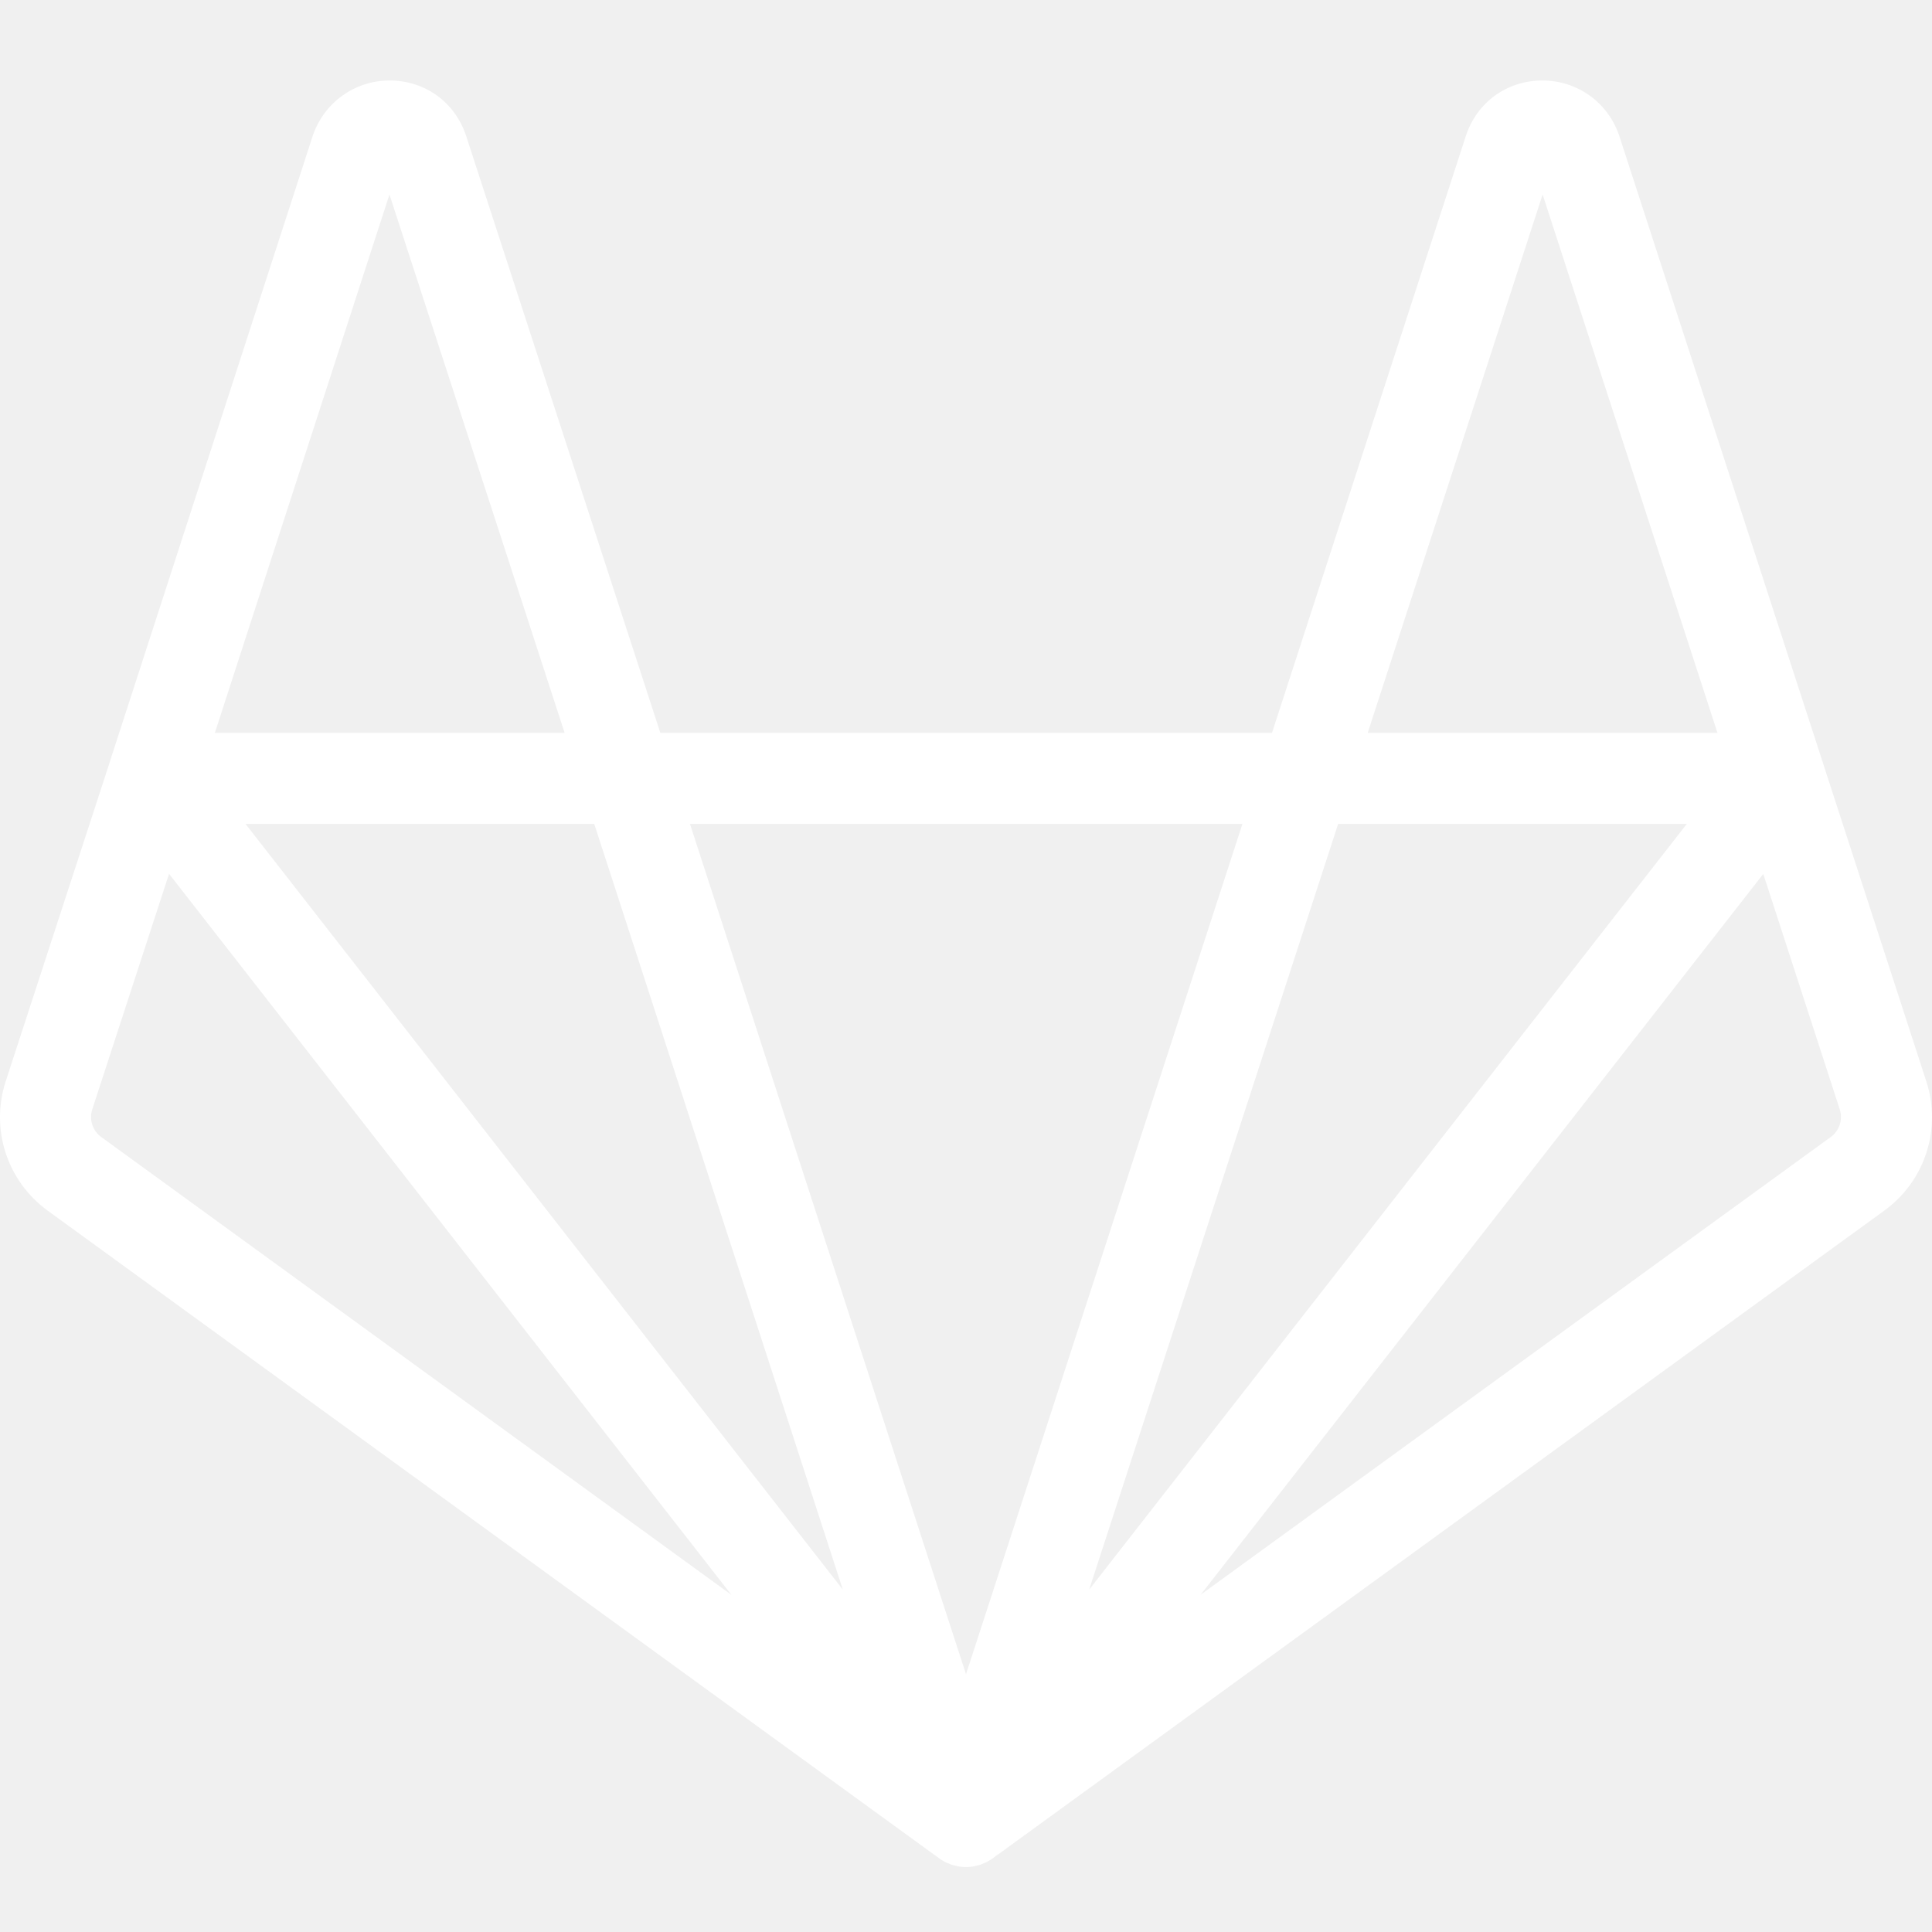
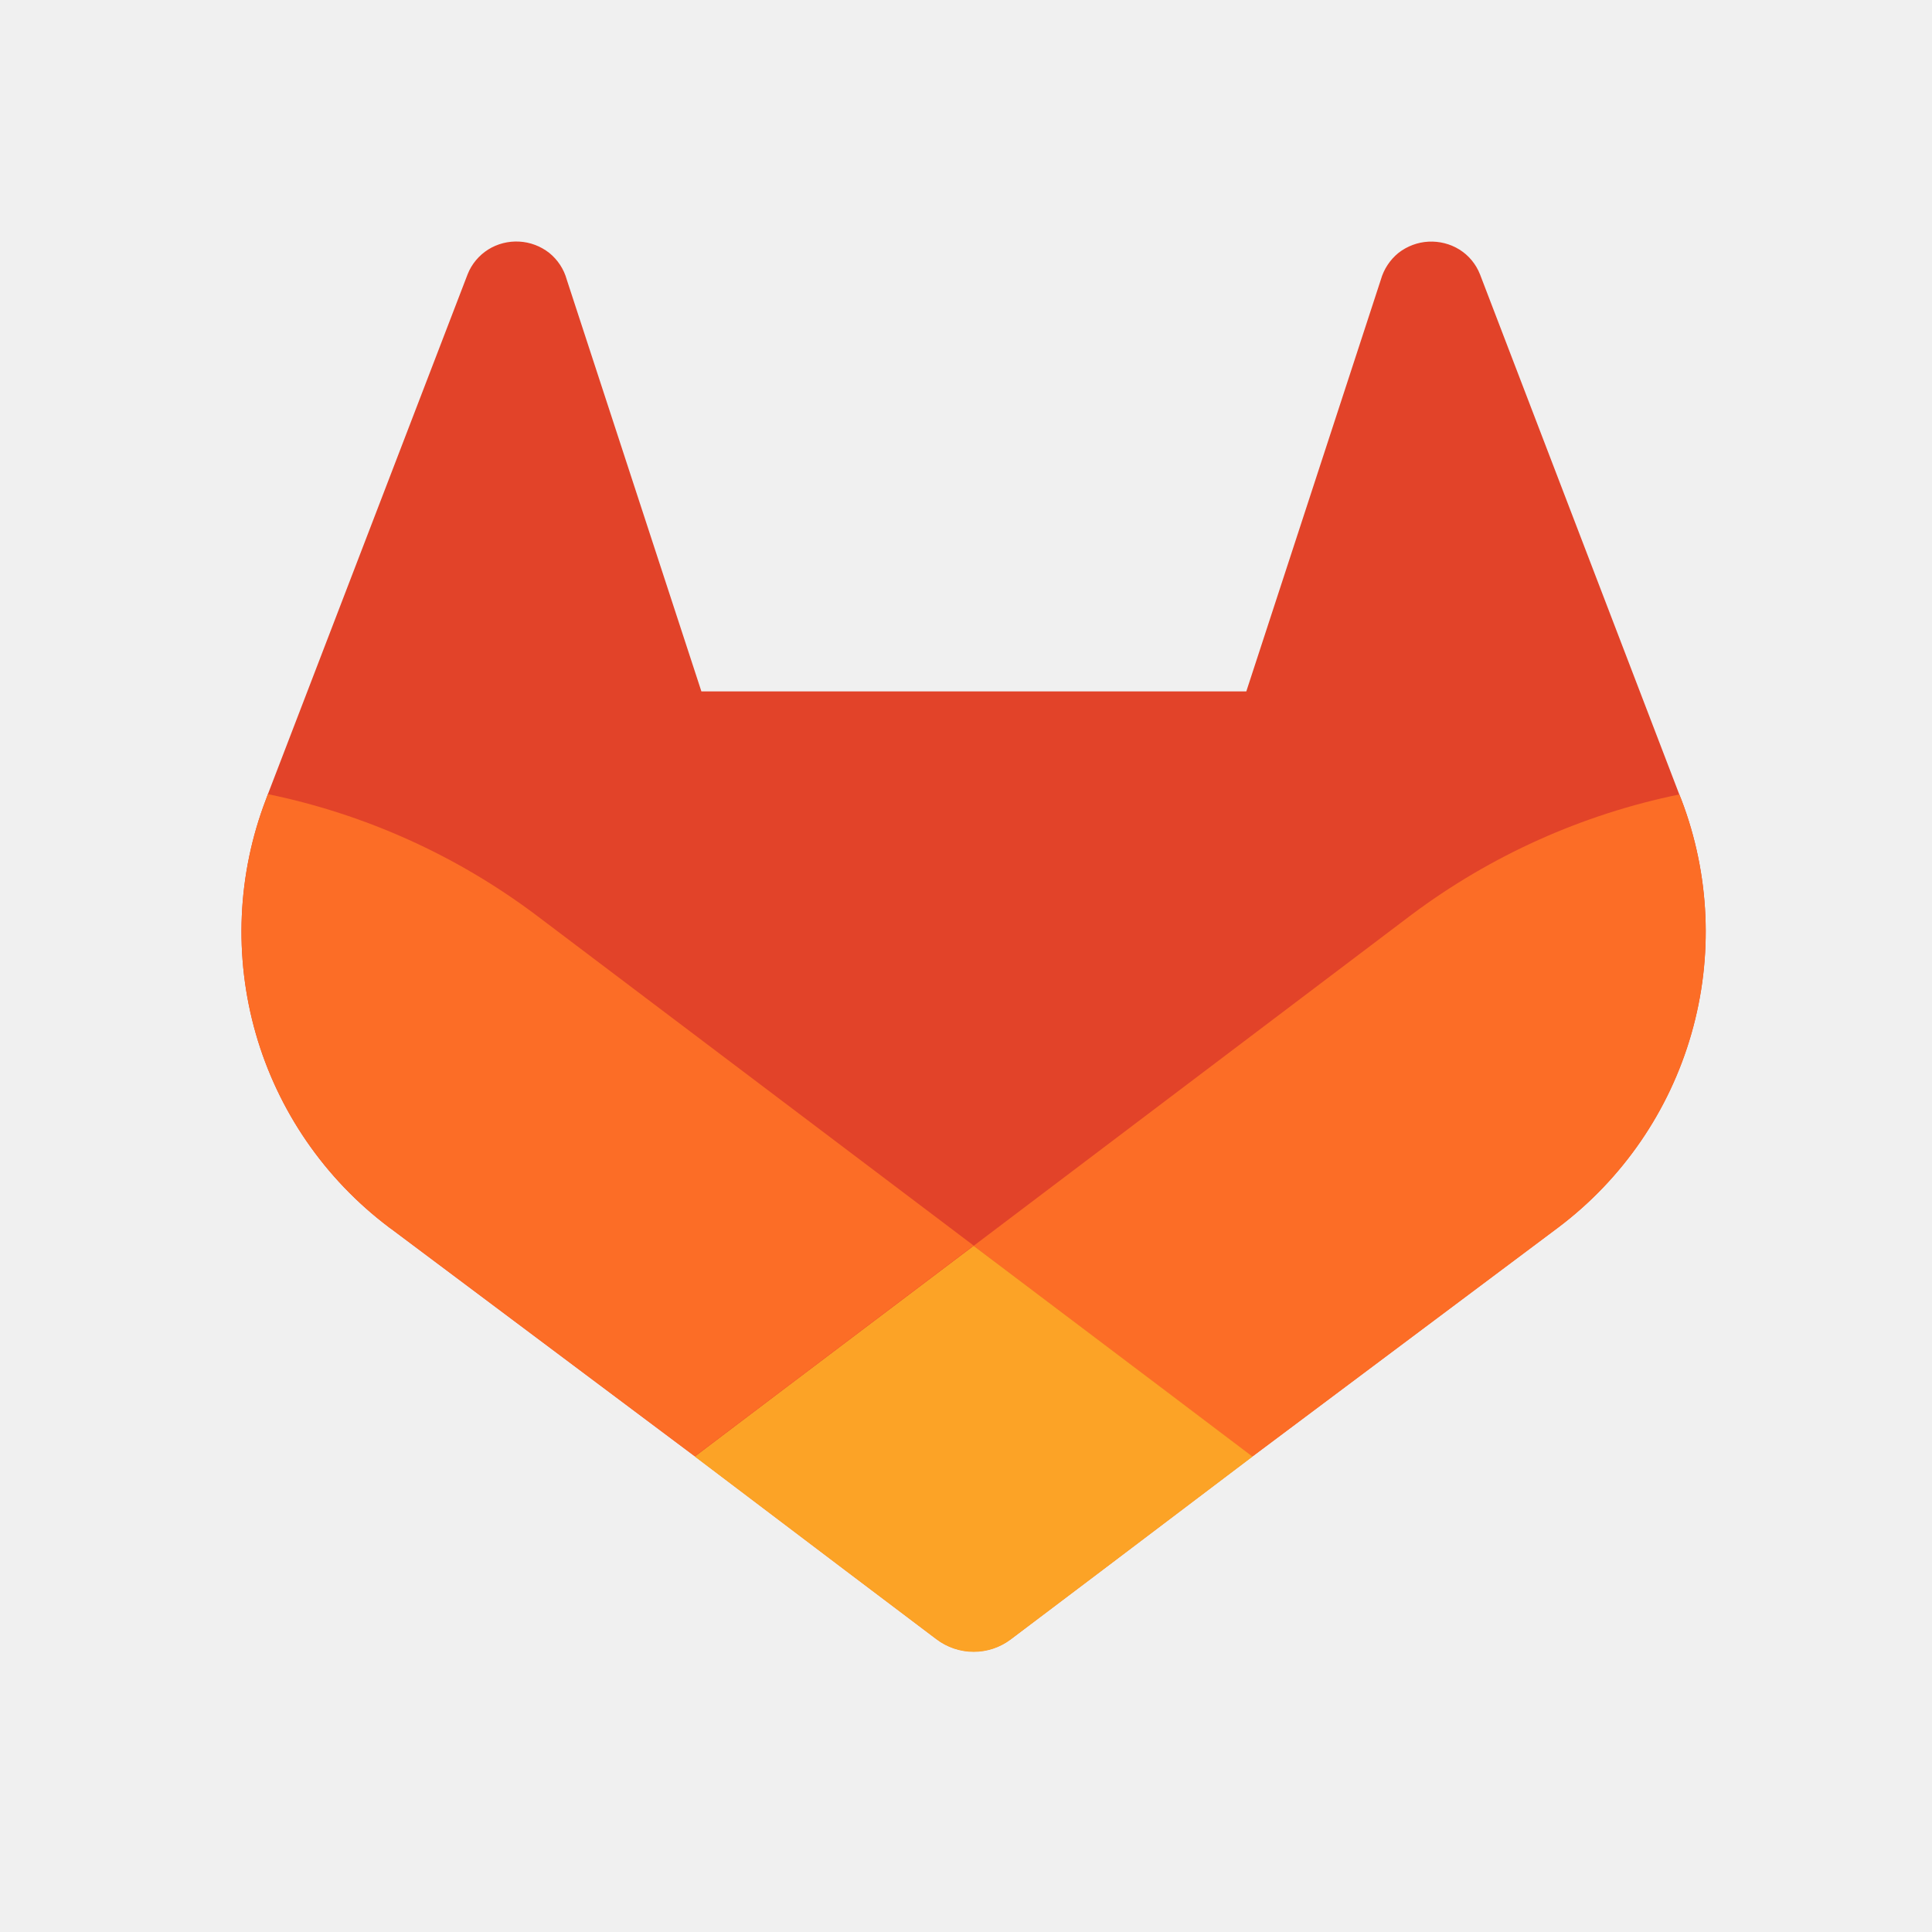
<svg xmlns="http://www.w3.org/2000/svg" width="24" height="24" viewBox="0 0 24 24" fill="none">
-   <path d="M23.929 13.432L22.651 9.496C22.652 9.498 22.652 9.499 22.652 9.501C22.652 9.499 22.651 9.497 22.651 9.495C22.651 9.495 22.651 9.495 22.651 9.495C22.651 9.495 22.651 9.495 22.651 9.495L20.114 1.684C19.975 1.273 19.593 0.997 19.155 1C18.716 1.002 18.345 1.273 18.209 1.69L15.801 9.104H8.203L5.791 1.69C5.655 1.273 5.284 1.002 4.845 1C4.843 1 4.841 1 4.839 1C4.407 1 4.024 1.274 3.884 1.69L1.354 9.494L1.354 9.495C1.354 9.495 1.354 9.495 1.354 9.495C1.353 9.497 1.353 9.499 1.352 9.501C1.353 9.499 1.353 9.497 1.354 9.496L0.071 13.432C-0.122 14.026 0.087 14.671 0.592 15.039L11.667 23.085C11.668 23.087 11.67 23.087 11.672 23.088C11.677 23.092 11.681 23.095 11.686 23.099C11.682 23.095 11.677 23.092 11.673 23.089C11.673 23.089 11.673 23.089 11.673 23.089C11.674 23.09 11.674 23.09 11.675 23.09C11.676 23.091 11.676 23.091 11.677 23.091C11.677 23.091 11.677 23.092 11.677 23.092C11.694 23.104 11.712 23.114 11.731 23.125C11.733 23.126 11.736 23.128 11.738 23.129C11.738 23.129 11.738 23.129 11.738 23.129C11.74 23.13 11.741 23.131 11.743 23.132C11.744 23.132 11.745 23.133 11.746 23.133C11.747 23.134 11.748 23.134 11.749 23.134C11.751 23.135 11.753 23.136 11.755 23.137C11.765 23.142 11.775 23.145 11.785 23.149C11.794 23.153 11.803 23.157 11.813 23.161C11.813 23.161 11.813 23.161 11.814 23.161C11.816 23.162 11.817 23.163 11.819 23.163C11.82 23.164 11.822 23.165 11.824 23.165C11.825 23.166 11.826 23.166 11.827 23.166C11.829 23.167 11.832 23.167 11.834 23.168C11.835 23.168 11.836 23.168 11.837 23.169C11.851 23.172 11.864 23.175 11.878 23.178C11.884 23.18 11.889 23.181 11.894 23.182C11.895 23.183 11.896 23.183 11.897 23.183C11.898 23.183 11.9 23.184 11.902 23.184C11.905 23.185 11.908 23.186 11.911 23.186C11.913 23.186 11.915 23.186 11.918 23.187C11.918 23.187 11.918 23.187 11.919 23.187C11.919 23.187 11.919 23.187 11.919 23.187C11.945 23.191 11.972 23.193 11.999 23.193C11.999 23.193 11.999 23.193 11.999 23.193C11.999 23.193 11.999 23.193 11.999 23.193H11.999C11.999 23.193 12 23.193 12 23.193C12.027 23.193 12.053 23.191 12.079 23.187C12.079 23.187 12.08 23.187 12.08 23.187C12.08 23.187 12.081 23.187 12.081 23.187C12.083 23.186 12.086 23.186 12.088 23.186C12.091 23.186 12.094 23.185 12.097 23.184C12.099 23.184 12.1 23.183 12.102 23.183C12.103 23.183 12.104 23.183 12.104 23.182C12.11 23.181 12.115 23.18 12.121 23.178C12.134 23.175 12.148 23.172 12.161 23.169C12.162 23.168 12.163 23.168 12.164 23.168C12.166 23.167 12.169 23.167 12.172 23.166C12.172 23.166 12.173 23.166 12.174 23.166C12.176 23.165 12.178 23.164 12.18 23.163C12.182 23.163 12.183 23.162 12.185 23.161C12.185 23.161 12.185 23.161 12.186 23.161C12.196 23.157 12.205 23.153 12.215 23.149C12.224 23.145 12.234 23.141 12.243 23.137C12.245 23.136 12.247 23.135 12.249 23.134C12.25 23.134 12.251 23.134 12.252 23.133C12.253 23.133 12.255 23.132 12.256 23.132C12.257 23.131 12.259 23.13 12.26 23.129C12.26 23.129 12.261 23.129 12.261 23.129C12.263 23.128 12.265 23.126 12.268 23.124C12.286 23.114 12.304 23.104 12.321 23.092C12.322 23.091 12.324 23.09 12.325 23.089C12.326 23.089 12.326 23.089 12.326 23.088C12.328 23.087 12.33 23.087 12.332 23.085L23.408 15.038C23.913 14.671 24.122 14.026 23.929 13.432ZM19.163 2.416L21.335 9.104H16.99L19.163 2.416ZM20.954 10.235L20.068 11.37L13.53 19.747L16.623 10.235H20.954ZM11.461 22.803C11.462 22.804 11.463 22.806 11.464 22.808C11.463 22.806 11.462 22.804 11.461 22.803ZM10.47 19.747L3.05 10.235H7.382L10.47 19.747ZM4.838 2.416L7.014 9.104H2.669L4.838 2.416ZM1.257 14.124C1.15 14.046 1.105 13.908 1.146 13.781L2.1 10.855L9.086 19.812L1.257 14.124ZM11.647 23.07C11.645 23.069 11.643 23.067 11.641 23.065C11.64 23.064 11.64 23.064 11.64 23.064C11.635 23.06 11.631 23.056 11.627 23.053C11.619 23.046 11.611 23.039 11.604 23.031C11.604 23.032 11.605 23.032 11.605 23.033C11.606 23.034 11.607 23.034 11.608 23.035C11.624 23.05 11.641 23.065 11.659 23.078C11.659 23.079 11.66 23.079 11.66 23.079C11.661 23.08 11.661 23.08 11.662 23.081C11.657 23.078 11.652 23.074 11.647 23.07ZM12 20.798L10.182 15.2L8.571 10.235H15.434L12 20.798ZM12.372 23.053C12.367 23.056 12.363 23.06 12.359 23.064C12.358 23.064 12.358 23.065 12.357 23.065C12.355 23.067 12.353 23.069 12.351 23.07C12.346 23.074 12.341 23.078 12.336 23.081C12.337 23.081 12.338 23.08 12.339 23.079C12.339 23.079 12.339 23.079 12.339 23.079C12.357 23.065 12.374 23.051 12.39 23.035C12.391 23.035 12.392 23.034 12.392 23.034C12.393 23.033 12.394 23.032 12.395 23.032C12.387 23.039 12.379 23.046 12.372 23.053ZM22.743 14.124L14.915 19.81L21.904 10.856L22.854 13.781C22.895 13.908 22.85 14.046 22.743 14.124Z" fill="white" />
+   <path d="M20.887 9.934L20.861 9.869L18.385 3.408C18.335 3.281 18.246 3.173 18.131 3.101C18.015 3.029 17.881 2.995 17.745 3.002C17.61 3.009 17.48 3.058 17.373 3.141C17.267 3.227 17.19 3.344 17.153 3.475L15.482 8.589H8.713L7.041 3.475C7.005 3.343 6.928 3.226 6.821 3.14C6.714 3.057 6.584 3.008 6.449 3.001C6.313 2.994 6.179 3.028 6.064 3.1C5.949 3.173 5.859 3.28 5.809 3.407L3.328 9.865L3.304 9.93C2.947 10.861 2.903 11.883 3.178 12.842C3.453 13.8 4.033 14.643 4.829 15.243L4.837 15.25L4.86 15.266L8.631 18.09L10.497 19.503L11.633 20.361C11.766 20.462 11.929 20.516 12.096 20.516C12.263 20.516 12.425 20.462 12.558 20.361L13.694 19.503L15.56 18.09L19.354 15.249L19.364 15.242C20.158 14.641 20.736 13.799 21.01 12.842C21.285 11.885 21.242 10.864 20.887 9.934Z" fill="#E24329" />
+   <path d="M20.887 9.934L20.861 9.869C19.655 10.116 18.518 10.627 17.532 11.365L12.095 15.476C13.946 16.877 15.558 18.094 15.558 18.094L19.352 15.253L19.362 15.245C20.157 14.645 20.736 13.802 21.011 12.844C21.286 11.886 21.242 10.865 20.887 9.934Z" fill="#FC6D26" />
+   <path d="M8.631 18.094L10.497 19.506L11.633 20.364C11.766 20.465 11.929 20.52 12.096 20.52C12.263 20.52 12.425 20.465 12.558 20.364L13.694 19.506L15.56 18.094C15.56 18.094 13.946 16.873 12.095 15.476C10.243 16.873 8.631 18.094 8.631 18.094Z" fill="#FCA326" />
+   <path d="M6.656 11.365C5.671 10.626 4.535 10.114 3.328 9.865L3.304 9.93C2.947 10.861 2.903 11.883 3.178 12.842C3.453 13.8 4.033 14.643 4.829 15.244L4.837 15.25L4.86 15.266L8.631 18.091C8.631 18.091 10.241 16.873 12.095 15.473L6.656 11.365Z" fill="#FC6D26" />
</svg>
